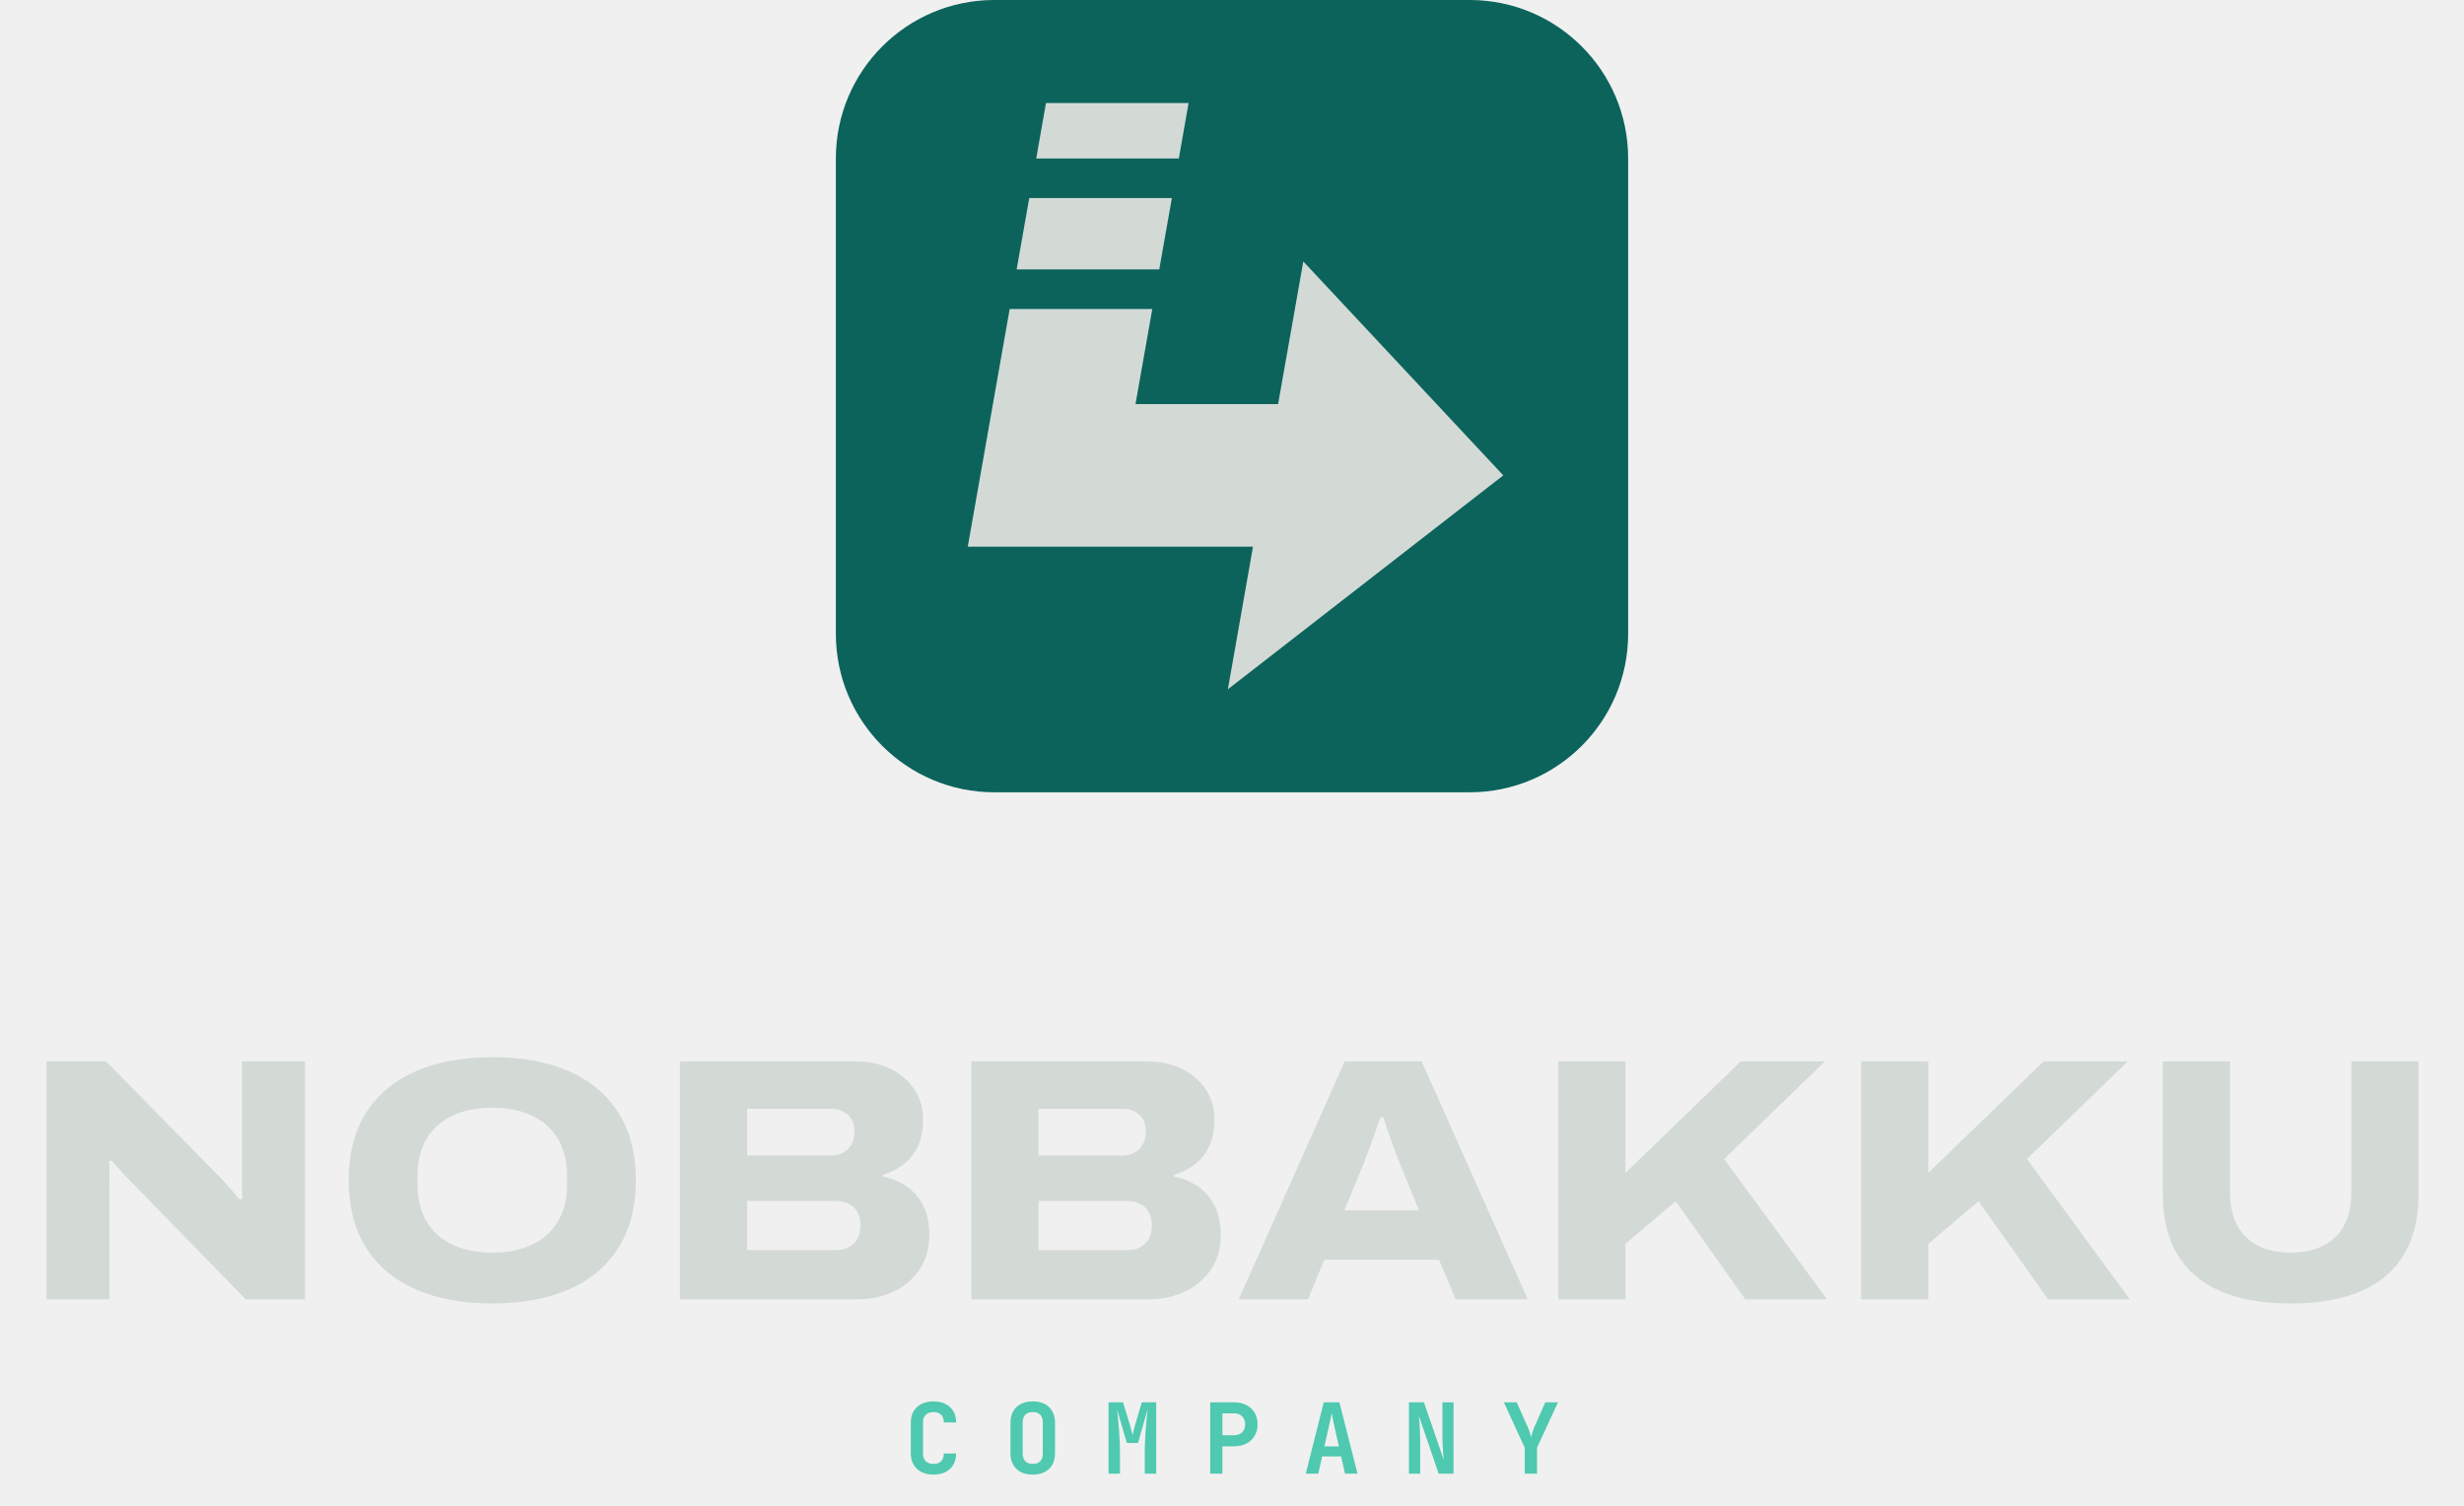
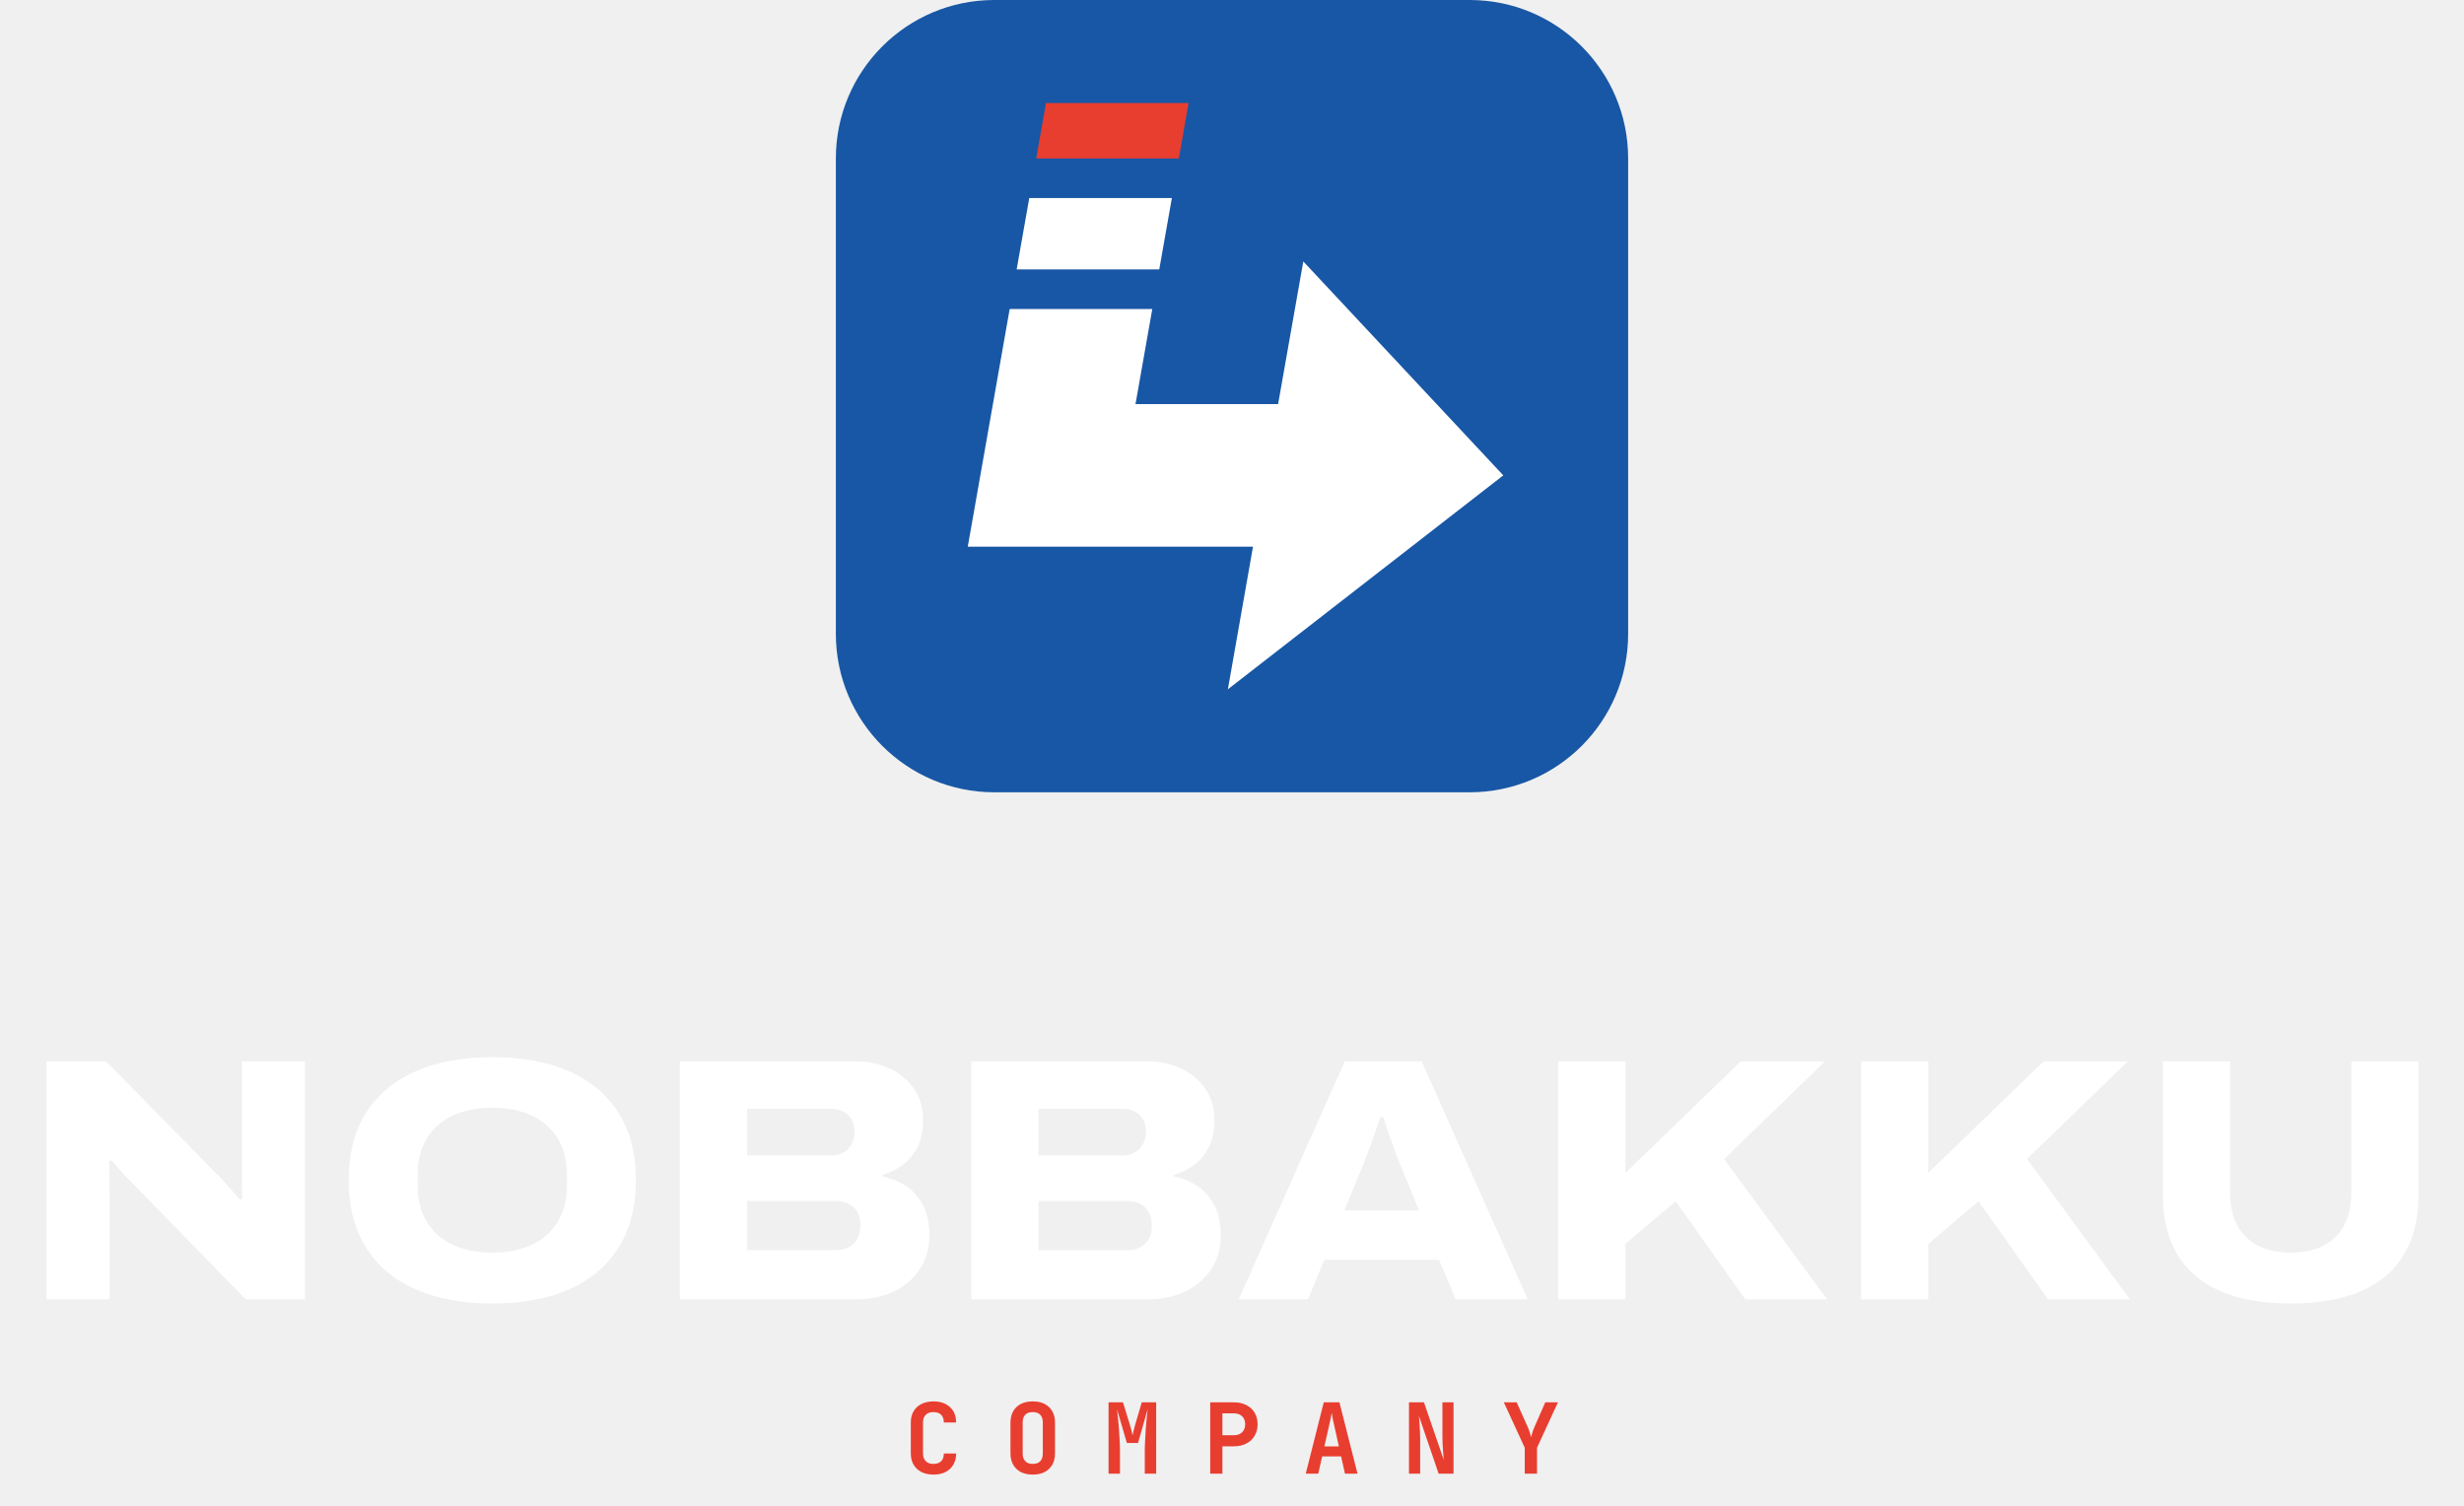
<svg xmlns="http://www.w3.org/2000/svg" viewBox="0 0 311 190" role="img" aria-label="NOBBAKKU COMPANY 노빠꾸컴퍼니">
  <g transform="translate(105.50 0)">
-     <path fill="#0C635C" d="M20 0H80A20 20 0 0 1 100 20V80A20 20 0 0 1 80 100H20A20 20 0 0 1 0 80V20A20 20 0 0 1 20 0Z" />
-     <path fill="#D3DAD6" d="M26.52 13L44.52 13L43.29 20L25.29 20ZM24.41 25L42.41 25L40.82 34L22.82 34ZM21.94 39L39.94 39L37.82 51L55.82 51L59 33L84.24 60L49.48 87L52.65 69L16.65 69Z" />
+     <path fill="#1857A5" d="M20 0H80A20 20 0 0 1 100 20V80A20 20 0 0 1 80 100H20A20 20 0 0 1 0 80V20A20 20 0 0 1 20 0Z" />
+     <path fill="#FFFFFF" d="M24.41 25L42.41 25L40.82 34L22.82 34ZM21.94 39L39.94 39L37.82 51L55.82 51L59 33L84.24 60L49.48 87L52.65 69L16.65 69Z" />
+     <path fill="#E83E30" d="M26.52 13L44.52 13L43.29 20L25.29 20Z" />
  </g>
-   <path fill="#D3DAD6" d="M5.87 164V133.96H13.39L27.13 147.95Q27.52 148.3 28.09 148.93Q28.66 149.57 29.25 150.22Q29.84 150.88 30.23 151.36H30.58Q30.54 150.49 30.54 149.42Q30.54 148.34 30.54 147.56V133.96H38.5V164H31.02L17.24 149.87Q16.41 149.04 15.51 148.08Q14.62 147.12 14.09 146.51H13.79Q13.79 147.16 13.81 148.19Q13.83 149.22 13.83 150.31V164ZM62.11 164.52Q56.51 164.52 52.45 162.73Q48.38 160.94 46.19 157.46Q44.01 153.99 44.01 148.96Q44.01 143.93 46.19 140.47Q48.38 137.02 52.45 135.22Q56.51 133.43 62.11 133.43Q67.8 133.43 71.84 135.22Q75.89 137.02 78.07 140.47Q80.26 143.93 80.26 148.96Q80.26 153.99 78.07 157.46Q75.89 160.94 71.84 162.73Q67.8 164.52 62.11 164.52ZM62.15 158.1Q64.3 158.1 66.05 157.53Q67.8 156.96 69.02 155.87Q70.24 154.77 70.9 153.2Q71.56 151.62 71.56 149.66V148.26Q71.56 146.29 70.9 144.71Q70.24 143.14 69.02 142.05Q67.8 140.95 66.05 140.38Q64.3 139.82 62.15 139.82Q59.97 139.82 58.22 140.38Q56.47 140.95 55.24 142.05Q54.02 143.14 53.36 144.71Q52.71 146.29 52.71 148.26V149.66Q52.71 151.62 53.36 153.2Q54.02 154.77 55.24 155.87Q56.47 156.96 58.22 157.53Q59.97 158.1 62.15 158.1ZM85.81 164V133.96H107.99Q110.39 133.96 112.31 134.87Q114.24 135.79 115.38 137.45Q116.51 139.12 116.51 141.35Q116.51 143.31 115.84 144.71Q115.16 146.11 114 146.99Q112.84 147.86 111.4 148.3V148.48Q113.06 148.83 114.39 149.72Q115.73 150.62 116.51 152.15Q117.3 153.68 117.3 155.87Q117.3 158.45 116.05 160.26Q114.81 162.08 112.75 163.04Q110.7 164 108.12 164ZM94.3 157.79H105.49Q106.85 157.79 107.72 157Q108.6 156.22 108.6 154.6Q108.6 153.72 108.23 153.02Q107.85 152.32 107.13 151.95Q106.41 151.58 105.36 151.58H94.3ZM94.3 145.85H104.75Q105.76 145.85 106.43 145.48Q107.11 145.11 107.48 144.41Q107.85 143.71 107.85 142.79Q107.85 141.48 107.02 140.71Q106.19 139.95 104.88 139.95H94.3ZM122.59 164V133.96H144.76Q147.17 133.96 149.09 134.87Q151.02 135.79 152.15 137.45Q153.29 139.12 153.29 141.35Q153.29 143.31 152.61 144.71Q151.94 146.11 150.78 146.99Q149.62 147.86 148.17 148.3V148.48Q149.84 148.83 151.17 149.72Q152.5 150.62 153.29 152.15Q154.08 153.68 154.08 155.87Q154.08 158.45 152.83 160.26Q151.59 162.08 149.53 163.04Q147.48 164 144.9 164ZM131.08 157.79H142.27Q143.63 157.79 144.5 157Q145.38 156.22 145.38 154.6Q145.38 153.72 145 153.02Q144.63 152.32 143.91 151.95Q143.19 151.58 142.14 151.58H131.08ZM131.08 145.85H141.53Q142.53 145.85 143.21 145.48Q143.89 145.11 144.26 144.41Q144.63 143.71 144.63 142.79Q144.63 141.48 143.8 140.71Q142.97 139.95 141.66 139.95H131.08ZM156.35 164 169.73 133.96H179.44L192.83 164H183.73L181.63 159.01H167.15L165.1 164ZM169.69 152.76H179.09L176.56 146.55Q176.38 146.11 176.12 145.39Q175.86 144.67 175.55 143.82Q175.24 142.97 174.98 142.2Q174.72 141.43 174.59 141H174.24Q173.98 141.78 173.6 142.83Q173.23 143.88 172.86 144.89Q172.49 145.9 172.23 146.59ZM196.67 164V133.96H205.16V148.04L219.72 133.96H230.35L217.62 146.29L230.61 164H220.29L211.5 151.62L205.16 157V164ZM234.9 164V133.96H243.38V148.04L257.94 133.96H268.57L255.84 146.29L268.83 164H258.51L249.72 151.62L243.38 157V164ZM289.12 164.52Q283.79 164.52 280.2 162.95Q276.62 161.38 274.8 158.31Q272.99 155.25 272.99 150.84V133.96H281.47V150.53Q281.47 154.12 283.46 156.11Q285.45 158.1 289.12 158.1Q292.8 158.1 294.79 156.11Q296.78 154.12 296.78 150.53V133.96H305.26V150.84Q305.26 155.25 303.44 158.31Q301.63 161.38 298.04 162.95Q294.46 164.52 289.12 164.52Z" />
-   <path fill="#4FC9B0" d="M117.82 186.12Q116.96 186.12 116.31 185.8Q115.67 185.47 115.31 184.87Q114.96 184.27 114.96 183.46V179.54Q114.96 178.71 115.31 178.12Q115.67 177.53 116.31 177.2Q116.96 176.88 117.82 176.88Q118.7 176.88 119.33 177.2Q119.97 177.53 120.33 178.12Q120.68 178.71 120.68 179.54H119.13Q119.13 178.9 118.79 178.57Q118.45 178.23 117.82 178.23Q117.19 178.23 116.85 178.57Q116.5 178.9 116.5 179.53V183.46Q116.5 184.09 116.85 184.43Q117.19 184.77 117.82 184.77Q118.45 184.77 118.79 184.43Q119.13 184.09 119.13 183.46H120.68Q120.68 184.26 120.33 184.87Q119.97 185.47 119.33 185.8Q118.7 186.12 117.82 186.12ZM130.35 186.12Q129.49 186.12 128.85 185.8Q128.22 185.47 127.88 184.87Q127.54 184.27 127.54 183.46V179.54Q127.54 178.73 127.88 178.13Q128.22 177.53 128.85 177.2Q129.49 176.88 130.35 176.88Q131.22 176.88 131.85 177.2Q132.48 177.53 132.82 178.13Q133.16 178.73 133.16 179.53V183.46Q133.16 184.27 132.82 184.87Q132.48 185.47 131.85 185.8Q131.22 186.12 130.35 186.12ZM130.35 184.77Q130.98 184.77 131.3 184.43Q131.62 184.09 131.62 183.46V179.54Q131.62 178.9 131.3 178.57Q130.98 178.23 130.35 178.23Q129.72 178.23 129.4 178.57Q129.08 178.9 129.08 179.54V183.46Q129.08 184.09 129.41 184.43Q129.73 184.77 130.35 184.77ZM139.92 186V177H141.74L142.62 179.86Q142.75 180.29 142.84 180.65Q142.92 181.01 142.95 181.17Q142.97 181.01 143.06 180.65Q143.15 180.29 143.27 179.86L144.11 177H145.93V186H144.49V183.2Q144.49 182.58 144.53 181.86Q144.56 181.13 144.61 180.4Q144.66 179.68 144.73 179.02Q144.8 178.37 144.85 177.88L143.64 182.13H142.23L140.99 177.88Q141.05 178.34 141.11 178.98Q141.17 179.61 141.23 180.33Q141.28 181.06 141.32 181.8Q141.36 182.54 141.36 183.2V186ZM152.75 186V177H155.75Q156.65 177 157.32 177.35Q157.99 177.69 158.36 178.31Q158.73 178.94 158.73 179.77Q158.73 180.6 158.35 181.23Q157.98 181.86 157.31 182.2Q156.65 182.55 155.75 182.55H154.29V186ZM154.29 181.15H155.75Q156.39 181.15 156.78 180.78Q157.16 180.4 157.16 179.77Q157.16 179.13 156.78 178.76Q156.39 178.39 155.75 178.39H154.29ZM164.81 186 167.08 177H169.06L171.34 186H169.76L169.27 183.82H166.88L166.39 186ZM167.16 182.56H168.99L168.45 180.14Q168.31 179.54 168.21 179.05Q168.11 178.57 168.08 178.34Q168.04 178.57 167.95 179.05Q167.85 179.54 167.71 180.13ZM177.84 186V177H179.73L182.23 184.27Q182.19 183.88 182.15 183.34Q182.11 182.81 182.08 182.25Q182.06 181.68 182.06 181.27V177H183.46V186H181.58L179.1 178.73Q179.12 179.08 179.16 179.59Q179.2 180.09 179.22 180.62Q179.25 181.15 179.25 181.6V186ZM192.45 186V182.73L189.81 177H191.43L192.83 180.12Q192.99 180.49 193.1 180.85Q193.21 181.2 193.25 181.4Q193.3 181.2 193.4 180.85Q193.51 180.49 193.67 180.12L195.04 177H196.64L194 182.73V186Z" />
+   <path fill="#FFFFFF" d="M5.87 164V133.96H13.39L27.13 147.95Q27.52 148.3 28.09 148.93Q28.66 149.57 29.25 150.22Q29.84 150.88 30.23 151.36H30.58Q30.54 150.49 30.54 149.42Q30.54 148.34 30.54 147.56V133.96H38.5V164H31.02L17.24 149.87Q16.41 149.04 15.51 148.08Q14.62 147.12 14.09 146.51H13.79Q13.79 147.16 13.81 148.19Q13.83 149.22 13.83 150.31V164ZM62.11 164.52Q56.51 164.52 52.45 162.73Q48.38 160.94 46.19 157.46Q44.01 153.99 44.01 148.96Q44.01 143.93 46.19 140.47Q48.38 137.02 52.45 135.22Q56.51 133.43 62.11 133.43Q67.8 133.43 71.84 135.22Q75.89 137.02 78.07 140.47Q80.26 143.93 80.26 148.96Q80.26 153.99 78.07 157.46Q75.89 160.94 71.84 162.73Q67.8 164.52 62.11 164.52ZM62.15 158.1Q64.3 158.1 66.05 157.53Q67.8 156.96 69.02 155.87Q70.24 154.77 70.9 153.2Q71.56 151.62 71.56 149.66V148.26Q71.56 146.29 70.9 144.71Q70.24 143.14 69.02 142.05Q67.8 140.95 66.05 140.38Q64.3 139.82 62.15 139.82Q59.97 139.82 58.22 140.38Q56.47 140.95 55.24 142.05Q54.02 143.14 53.36 144.71Q52.71 146.29 52.71 148.26V149.66Q52.71 151.62 53.36 153.2Q54.02 154.77 55.24 155.87Q56.47 156.96 58.22 157.53Q59.97 158.1 62.15 158.1ZM85.81 164V133.96H107.99Q110.39 133.96 112.31 134.87Q114.24 135.79 115.38 137.45Q116.51 139.12 116.51 141.35Q116.51 143.31 115.84 144.71Q115.16 146.11 114 146.99Q112.84 147.86 111.4 148.3V148.48Q113.06 148.83 114.39 149.72Q115.73 150.62 116.51 152.15Q117.3 153.68 117.3 155.87Q117.3 158.45 116.05 160.26Q114.81 162.08 112.75 163.04Q110.7 164 108.12 164ZM94.3 157.79H105.49Q106.85 157.79 107.72 157Q108.6 156.22 108.6 154.6Q108.6 153.72 108.23 153.02Q107.85 152.32 107.13 151.95Q106.41 151.58 105.36 151.58H94.3ZM94.3 145.85H104.75Q105.76 145.85 106.43 145.48Q107.11 145.11 107.48 144.41Q107.85 143.71 107.85 142.79Q107.85 141.48 107.02 140.71Q106.19 139.95 104.88 139.95H94.3ZM122.59 164V133.96H144.76Q147.17 133.96 149.09 134.87Q151.02 135.79 152.15 137.45Q153.29 139.12 153.29 141.35Q153.29 143.31 152.61 144.71Q151.94 146.11 150.78 146.99Q149.62 147.86 148.17 148.3V148.48Q149.84 148.83 151.17 149.72Q152.5 150.62 153.29 152.15Q154.08 153.68 154.08 155.87Q154.08 158.45 152.83 160.26Q151.59 162.08 149.53 163.04Q147.48 164 144.9 164ZM131.08 157.79H142.27Q143.63 157.79 144.5 157Q145.38 156.22 145.38 154.6Q145.38 153.72 145 153.02Q144.63 152.32 143.91 151.95Q143.19 151.58 142.14 151.58H131.08ZM131.08 145.85H141.53Q142.53 145.85 143.21 145.48Q143.89 145.11 144.26 144.41Q144.63 143.71 144.63 142.79Q144.63 141.48 143.8 140.71Q142.97 139.95 141.66 139.95H131.08ZM156.35 164 169.73 133.96H179.44L192.83 164H183.73L181.63 159.01H167.15L165.1 164ZM169.69 152.76H179.09L176.56 146.55Q176.38 146.11 176.12 145.39Q175.86 144.67 175.55 143.82Q175.24 142.97 174.98 142.2Q174.72 141.43 174.59 141H174.24Q173.98 141.78 173.6 142.83Q173.23 143.88 172.86 144.89Q172.49 145.9 172.23 146.59ZM196.67 164V133.96H205.16V148.04L219.72 133.96H230.35L217.62 146.29L230.61 164H220.29L211.5 151.62L205.16 157V164ZM234.9 164V133.96H243.38V148.04L257.94 133.96H268.57L255.84 146.29L268.83 164H258.51L249.72 151.62L243.38 157V164ZM289.12 164.52Q283.79 164.52 280.2 162.95Q276.62 161.38 274.8 158.31Q272.99 155.25 272.99 150.84V133.96H281.47V150.53Q281.47 154.12 283.46 156.11Q285.45 158.1 289.12 158.1Q292.8 158.1 294.79 156.11Q296.78 154.12 296.78 150.53V133.96H305.26V150.84Q305.26 155.25 303.44 158.31Q301.63 161.38 298.04 162.95Q294.46 164.52 289.12 164.52Z" />
+   <path fill="#E83E30" d="M117.82 186.12Q116.96 186.12 116.31 185.8Q115.67 185.47 115.31 184.87Q114.96 184.27 114.96 183.46V179.54Q114.96 178.71 115.31 178.12Q115.67 177.53 116.31 177.2Q116.96 176.88 117.82 176.88Q118.7 176.88 119.33 177.2Q119.97 177.53 120.33 178.12Q120.68 178.71 120.68 179.54H119.13Q119.13 178.9 118.79 178.57Q118.45 178.23 117.82 178.23Q117.19 178.23 116.85 178.57Q116.5 178.9 116.5 179.53V183.46Q116.5 184.09 116.85 184.43Q117.19 184.77 117.82 184.77Q118.45 184.77 118.79 184.43Q119.13 184.09 119.13 183.46H120.68Q120.68 184.26 120.33 184.87Q119.97 185.47 119.33 185.8Q118.7 186.12 117.82 186.12ZM130.35 186.12Q129.49 186.12 128.85 185.8Q128.22 185.47 127.88 184.87Q127.54 184.27 127.54 183.46V179.54Q127.54 178.73 127.88 178.13Q128.22 177.53 128.85 177.2Q129.49 176.88 130.35 176.88Q131.22 176.88 131.85 177.2Q132.48 177.53 132.82 178.13Q133.16 178.73 133.16 179.53V183.46Q133.16 184.27 132.82 184.87Q132.48 185.47 131.85 185.8Q131.22 186.12 130.35 186.12ZM130.35 184.77Q130.98 184.77 131.3 184.43Q131.62 184.09 131.62 183.46V179.54Q131.62 178.9 131.3 178.57Q130.98 178.23 130.35 178.23Q129.72 178.23 129.4 178.57Q129.08 178.9 129.08 179.54V183.46Q129.08 184.09 129.41 184.43Q129.73 184.77 130.35 184.77ZM139.92 186V177H141.74L142.62 179.86Q142.75 180.29 142.84 180.65Q142.92 181.01 142.95 181.17Q142.97 181.01 143.06 180.65Q143.15 180.29 143.27 179.86L144.11 177H145.93V186H144.49V183.2Q144.49 182.58 144.53 181.86Q144.56 181.13 144.61 180.4Q144.66 179.68 144.73 179.02Q144.8 178.37 144.85 177.88L143.64 182.13H142.23L140.99 177.88Q141.05 178.34 141.11 178.98Q141.17 179.61 141.23 180.33Q141.28 181.06 141.32 181.8Q141.36 182.54 141.36 183.2V186ZM152.75 186V177H155.75Q156.65 177 157.32 177.35Q157.99 177.69 158.36 178.31Q158.73 178.94 158.73 179.77Q158.73 180.6 158.35 181.23Q157.98 181.86 157.31 182.2Q156.65 182.55 155.75 182.55H154.29V186ZM154.29 181.15H155.75Q156.39 181.15 156.78 180.78Q157.16 180.4 157.16 179.77Q157.16 179.13 156.78 178.76Q156.39 178.39 155.75 178.39H154.29ZM164.81 186 167.08 177H169.06L171.34 186H169.76L169.27 183.82H166.88L166.39 186ZM167.16 182.56H168.99L168.45 180.14Q168.31 179.54 168.21 179.05Q168.11 178.57 168.08 178.34Q168.04 178.57 167.95 179.05Q167.85 179.54 167.71 180.13ZM177.84 186V177H179.73L182.23 184.27Q182.19 183.88 182.15 183.34Q182.11 182.81 182.08 182.25Q182.06 181.68 182.06 181.27V177H183.46V186H181.58L179.1 178.73Q179.12 179.08 179.16 179.59Q179.2 180.09 179.22 180.62Q179.25 181.15 179.25 181.6V186ZM192.45 186V182.73L189.81 177H191.43L192.83 180.12Q192.99 180.49 193.1 180.85Q193.21 181.2 193.25 181.4Q193.3 181.2 193.4 180.85Q193.51 180.49 193.67 180.12L195.04 177H196.64L194 182.73V186Z" />
</svg>
